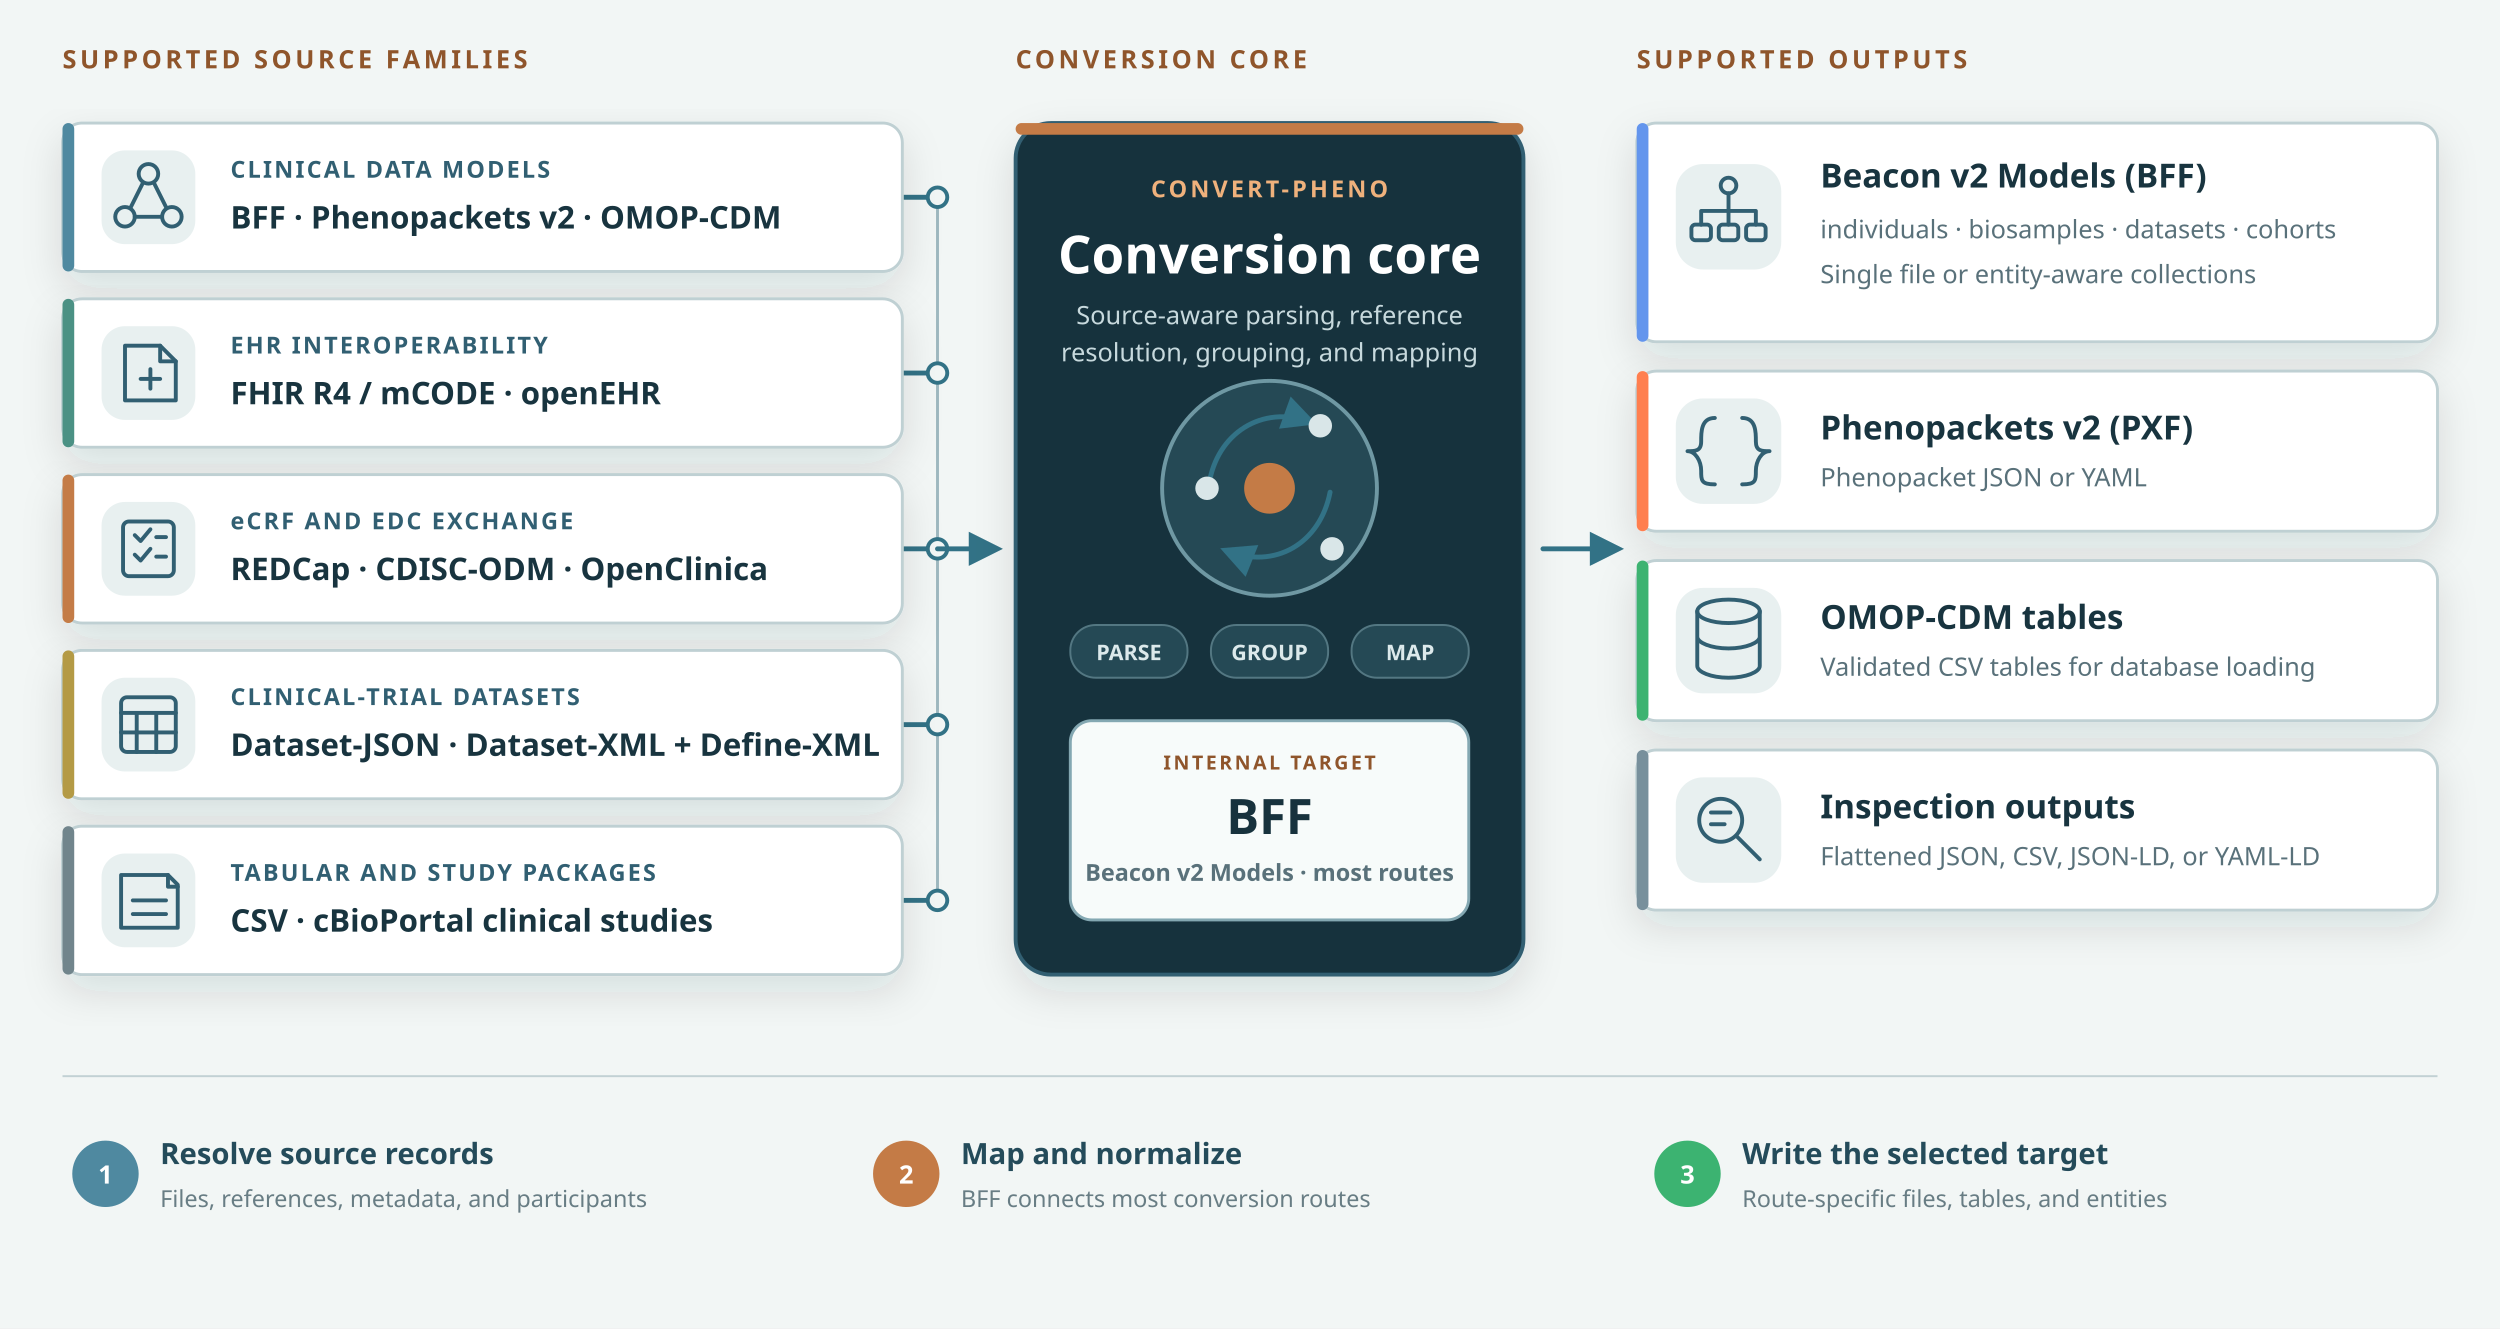
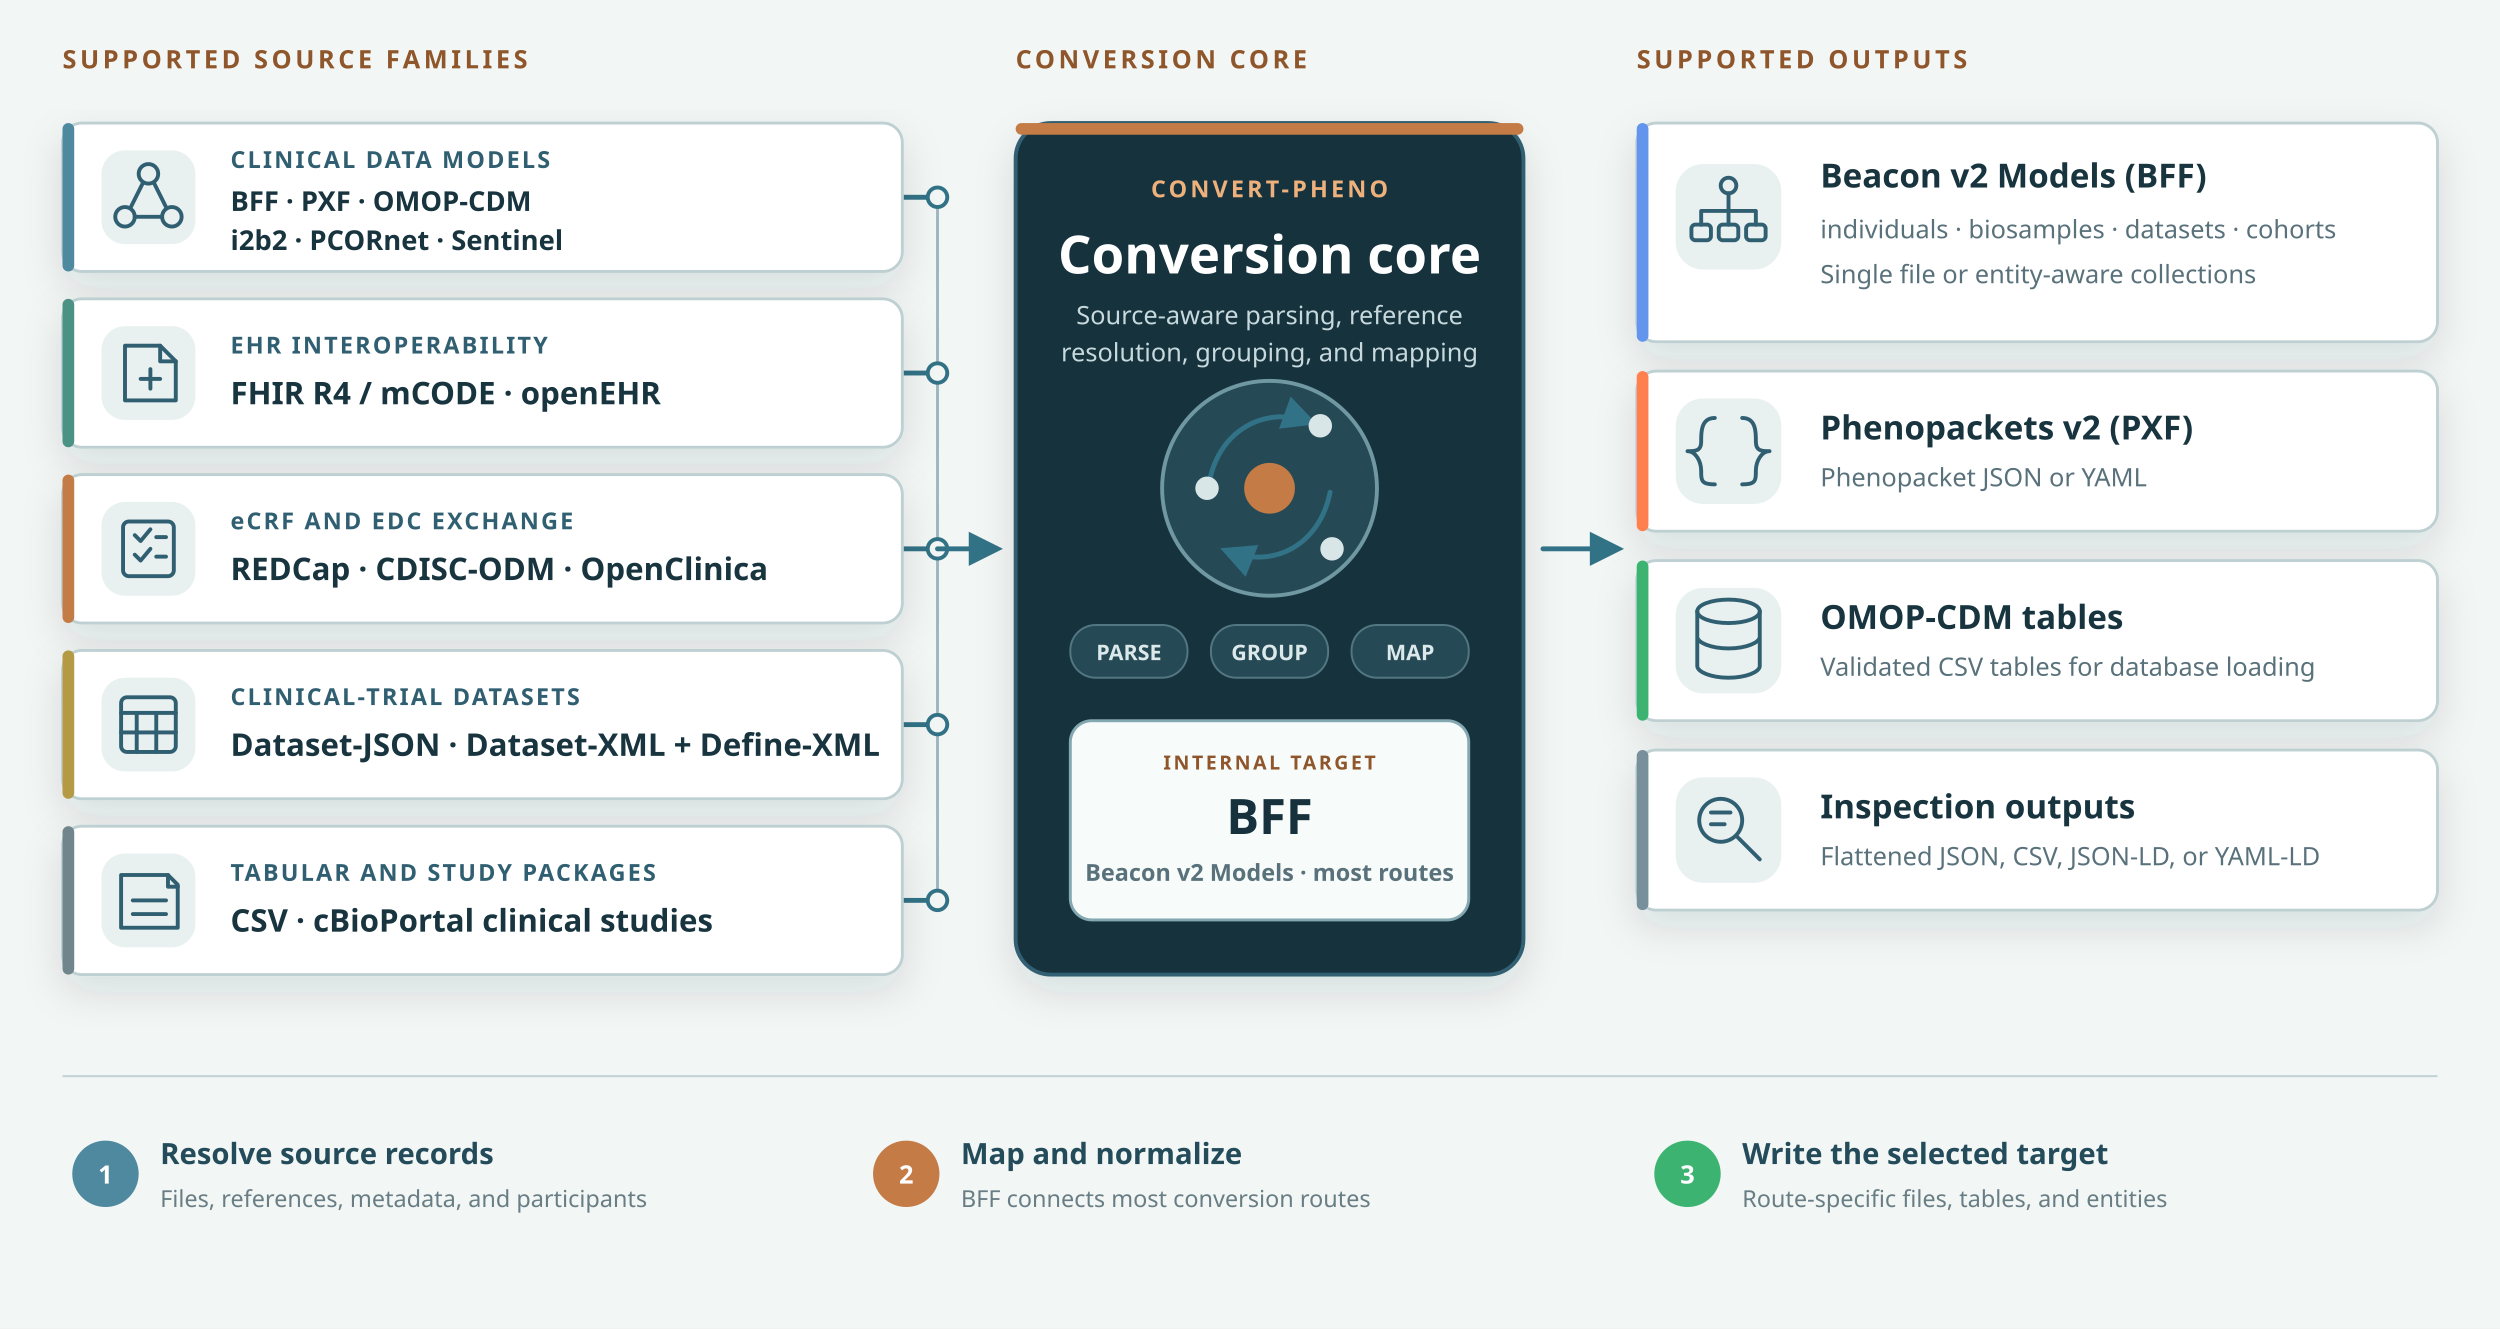
<svg xmlns="http://www.w3.org/2000/svg" viewBox="0 0 1280 680" role="img" aria-labelledby="diagram-title diagram-description">
  <defs>
    <filter id="soft-shadow" x="-20%" y="-20%" width="140%" height="155%">
      <feDropShadow dx="0" dy="8" stdDeviation="10" flood-color="#17323d" flood-opacity=".12" />
    </filter>
    <marker id="flow-arrow" viewBox="0 0 10 10" refX="8" refY="5" markerWidth="7" markerHeight="7" orient="auto">
      <path d="M0 0L10 5L0 10Z" fill="#327286" />
    </marker>
  </defs>
  <style>
    .background { fill: #f2f6f5; }
    .card { fill: #ffffff; stroke: #bfd0d3; stroke-width: 1.5; }
    .core { fill: #17323d; stroke: #315f72; stroke-width: 2; }
    .pivot { fill: #f7fbfa; stroke: #84a8b2; stroke-width: 1.5; }
    .icon-surface { fill: #e8f0f0; }
    .icon-line { fill: none; stroke: #315f72; stroke-width: 2; stroke-linecap: round; stroke-linejoin: round; }
    .flow { fill: none; stroke: #327286; stroke-width: 2.5; stroke-linecap: round; stroke-linejoin: round; }
    .flow-muted { fill: none; stroke: #9eb8bf; stroke-width: 1.5; }
    .junction { fill: #f2f6f5; stroke: #327286; stroke-width: 2; }
    .rule { stroke: #c2d1d4; stroke-width: 1; }
    .section { fill: #8f552b; font: 800 13px "Noto Sans", "DejaVu Sans", sans-serif; letter-spacing: 1.8px; }
    .category { fill: #315f72; font: 800 12px "Noto Sans", "DejaVu Sans", sans-serif; letter-spacing: 1.1px; }
    .formats { fill: #18343f; font: 700 16px "Noto Sans", "DejaVu Sans", sans-serif; }
+     .formats-small { fill: #18343f; font: 700 14px "Noto Sans", "DejaVu Sans", sans-serif; }
    .core-section { fill: #efb17c; font: 800 12px "Noto Sans", "DejaVu Sans", sans-serif; letter-spacing: 1.6px; }
    .core-title { fill: #ffffff; font: 800 27px "Noto Sans", "DejaVu Sans", sans-serif; }
    .core-detail { fill: #c7d9dd; font: 400 13px "Noto Sans", "DejaVu Sans", sans-serif; }
    .chip { fill: #254955; stroke: #537782; }
    .chip-text { fill: #dce9eb; font: 700 11px "Noto Sans", "DejaVu Sans", sans-serif; }
    .pivot-kicker { fill: #8f552b; font: 800 10px "Noto Sans", "DejaVu Sans", sans-serif; letter-spacing: 1.3px; }
    .pivot-name { fill: #17323d; font: 800 25px "Noto Sans", "DejaVu Sans", sans-serif; }
    .pivot-detail { fill: #59717a; font: 600 12px "Noto Sans", "DejaVu Sans", sans-serif; }
    .output-title { fill: #18343f; font: 800 17px "Noto Sans", "DejaVu Sans", sans-serif; }
    .output-detail { fill: #59717a; font: 400 13px "Noto Sans", "DejaVu Sans", sans-serif; }
    .step-number { fill: #ffffff; font: 800 13px "Noto Sans", "DejaVu Sans", sans-serif; }
    .step-title { fill: #244b5a; font: 800 15px "Noto Sans", "DejaVu Sans", sans-serif; }
    .step-detail { fill: #687d84; font: 400 12px "Noto Sans", "DejaVu Sans", sans-serif; }
    .accent-blue { fill: #4f89a0; }
    .accent-teal { fill: #4c9184; }
    .accent-orange { fill: #c47b46; }
    .accent-gold { fill: #b49a45; }
    .accent-slate { fill: #71858c; }
    .accent-bff { fill: #6495ed; }
    .accent-pxf { fill: #ff7f50; }
    .accent-omop { fill: #3cb371; }
    .accent-inspect { fill: #78909c; }

    @media (prefers-color-scheme: dark) {
      .background { fill: #13242b; }
      .card { fill: #1c3139; stroke: #48636c; }
      .pivot { fill: #203841; stroke: #75afc0; }
      .icon-surface { fill: #29424a; }
      .icon-line { stroke: #b9d1d6; }
      .flow { stroke: #75afc0; }
      .flow-muted { stroke: #4b6871; }
      .junction { fill: #13242b; stroke: #75afc0; }
      .rule { stroke: #405b64; }
      .section { fill: #e5a36c; }
      .category { fill: #96bfca; }
      .formats,
+       .formats-small,
      .output-title,
      .step-title { fill: #edf5f5; }
      .output-detail,
      .step-detail { fill: #b7cbd0; }
      .pivot-kicker { fill: #e5a36c; }
      .pivot-name { fill: #edf5f5; }
      .pivot-detail { fill: #b7cbd0; }
      .chip { fill: #294b57; stroke: #63838d; }
    }
  </style>
  <rect class="background" width="1280" height="680" />
  <text class="section" x="32" y="35">SUPPORTED SOURCE FAMILIES</text>
  <text class="section" x="520" y="35">CONVERSION CORE</text>
  <text class="section" x="838" y="35">SUPPORTED OUTPUTS</text>
  <path class="flow-muted" d="M480 101V461" />
  <path class="flow" d="M462 101H480M462 191H480M462 281H480M462 371H480M462 461H480" />
  <circle class="junction" cx="480" cy="101" r="5" />
  <circle class="junction" cx="480" cy="191" r="5" />
  <circle class="junction" cx="480" cy="281" r="5" />
  <circle class="junction" cx="480" cy="371" r="5" />
  <circle class="junction" cx="480" cy="461" r="5" />
  <path class="flow" d="M480 281H510" marker-end="url(#flow-arrow)" />
  <g filter="url(#soft-shadow)">
    <rect class="card" x="32" y="63" width="430" height="76" rx="10" />
    <rect class="accent-blue" x="32" y="63" width="6" height="76" rx="3" />
  </g>
  <rect class="icon-surface" x="52" y="77" width="48" height="48" rx="12" />
  <g class="icon-line">
    <circle cx="76" cy="89" r="5" />
    <circle cx="64" cy="111" r="5" />
    <circle cx="88" cy="111" r="5" />
    <path d="M73 94L67 106M79 94L85 106M69 111H83" />
  </g>
-   <text class="category" x="118" y="91">CLINICAL DATA MODELS</text>
-   <text class="formats" x="118" y="117">BFF · Phenopackets v2 · OMOP-CDM</text>
+   <text class="category" x="118" y="86">CLINICAL DATA MODELS</text>
+   <text class="formats-small" x="118" y="108">BFF · PXF · OMOP-CDM</text>
+   <text class="formats-small" x="118" y="128">i2b2 · PCORnet · Sentinel</text>
  <g filter="url(#soft-shadow)">
    <rect class="card" x="32" y="153" width="430" height="76" rx="10" />
    <rect class="accent-teal" x="32" y="153" width="6" height="76" rx="3" />
  </g>
  <rect class="icon-surface" x="52" y="167" width="48" height="48" rx="12" />
  <g class="icon-line">
    <path d="M64 177H82L90 185V205H64Z" />
    <path d="M82 177V185H90" />
    <path d="M72 194H82M77 189V199" />
  </g>
  <text class="category" x="118" y="181">EHR INTEROPERABILITY</text>
  <text class="formats" x="118" y="207">FHIR R4 / mCODE · openEHR</text>
  <g filter="url(#soft-shadow)">
    <rect class="card" x="32" y="243" width="430" height="76" rx="10" />
    <rect class="accent-orange" x="32" y="243" width="6" height="76" rx="3" />
  </g>
  <rect class="icon-surface" x="52" y="257" width="48" height="48" rx="12" />
  <g class="icon-line">
    <rect x="63" y="267" width="26" height="28" rx="3" />
    <path d="M69 274L72 277L77 271M80 275H85M69 284L72 287L77 281M80 285H85" />
  </g>
  <text class="category" x="118" y="271">eCRF AND EDC EXCHANGE</text>
  <text class="formats" x="118" y="297">REDCap · CDISC-ODM · OpenClinica</text>
  <g filter="url(#soft-shadow)">
    <rect class="card" x="32" y="333" width="430" height="76" rx="10" />
    <rect class="accent-gold" x="32" y="333" width="6" height="76" rx="3" />
  </g>
  <rect class="icon-surface" x="52" y="347" width="48" height="48" rx="12" />
  <g class="icon-line">
    <rect x="62" y="357" width="28" height="28" rx="3" />
    <path d="M62 365H90M70 365V385M80 365V385M62 375H90" />
  </g>
  <text class="category" x="118" y="361">CLINICAL-TRIAL DATASETS</text>
  <text class="formats" x="118" y="387">Dataset-JSON · Dataset-XML + Define-XML</text>
  <g filter="url(#soft-shadow)">
    <rect class="card" x="32" y="423" width="430" height="76" rx="10" />
    <rect class="accent-slate" x="32" y="423" width="6" height="76" rx="3" />
  </g>
  <rect class="icon-surface" x="52" y="437" width="48" height="48" rx="12" />
  <g class="icon-line">
    <path d="M62 448H86L91 453V475H62Z" />
    <path d="M86 448V454H91M68 461H85M68 468H85" />
  </g>
  <text class="category" x="118" y="451">TABULAR AND STUDY PACKAGES</text>
  <text class="formats" x="118" y="477">CSV · cBioPortal clinical studies</text>
  <g filter="url(#soft-shadow)">
    <rect class="core" x="520" y="63" width="260" height="436" rx="18" />
  </g>
  <rect class="accent-orange" x="520" y="63" width="260" height="6" rx="3" />
  <text class="core-section" x="650" y="101" text-anchor="middle">CONVERT-PHENO</text>
  <text class="core-title" x="650" y="140" text-anchor="middle">Conversion core</text>
  <text class="core-detail" x="650" y="166" text-anchor="middle">Source-aware parsing, reference</text>
  <text class="core-detail" x="650" y="185" text-anchor="middle">resolution, grouping, and mapping</text>
  <circle cx="650" cy="250" r="55" fill="#254955" stroke="#6f98a3" stroke-width="2" />
  <path class="flow" d="M619 248C623 222 646 207 671 216" marker-end="url(#flow-arrow)" />
  <path class="flow" d="M681 252C676 278 653 292 628 282" marker-end="url(#flow-arrow)" />
  <circle cx="650" cy="250" r="13" fill="#c47b46" />
  <circle cx="618" cy="250" r="6" fill="#d9e6e8" />
  <circle cx="676" cy="218" r="6" fill="#d9e6e8" />
  <circle cx="682" cy="281" r="6" fill="#d9e6e8" />
  <rect class="chip" x="548" y="320" width="60" height="27" rx="13" />
  <rect class="chip" x="620" y="320" width="60" height="27" rx="13" />
  <rect class="chip" x="692" y="320" width="60" height="27" rx="13" />
  <text class="chip-text" x="578" y="338" text-anchor="middle">PARSE</text>
  <text class="chip-text" x="650" y="338" text-anchor="middle">GROUP</text>
  <text class="chip-text" x="722" y="338" text-anchor="middle">MAP</text>
  <rect class="pivot" x="548" y="369" width="204" height="102" rx="11" />
  <text class="pivot-kicker" x="650" y="394" text-anchor="middle">INTERNAL TARGET</text>
  <text class="pivot-name" x="650" y="427" text-anchor="middle">BFF</text>
  <text class="pivot-detail" x="650" y="451" text-anchor="middle">Beacon v2 Models · most routes</text>
  <path class="flow" d="M790 281H828" marker-end="url(#flow-arrow)" />
  <g filter="url(#soft-shadow)">
    <rect class="card" x="838" y="63" width="410" height="112" rx="10" />
    <rect class="accent-bff" x="838" y="63" width="6" height="112" rx="3" />
  </g>
  <rect class="icon-surface" x="858" y="84" width="54" height="54" rx="14" />
  <g class="icon-line">
    <circle cx="885" cy="95" r="4" />
    <path d="M885 99V108M871 108H899M871 108V115M885 108V115M899 108V115" />
    <rect x="866" y="115" width="10" height="8" rx="2" />
    <rect x="880" y="115" width="10" height="8" rx="2" />
    <rect x="894" y="115" width="10" height="8" rx="2" />
  </g>
  <text class="output-title" x="932" y="96">Beacon v2 Models (BFF)</text>
  <text class="output-detail" x="932" y="122">individuals · biosamples · datasets · cohorts</text>
  <text class="output-detail" x="932" y="145">Single file or entity-aware collections</text>
  <g filter="url(#soft-shadow)">
    <rect class="card" x="838" y="190" width="410" height="82" rx="10" />
    <rect class="accent-pxf" x="838" y="190" width="6" height="82" rx="3" />
  </g>
  <rect class="icon-surface" x="858" y="204" width="54" height="54" rx="14" />
  <g class="icon-line">
    <path d="M878 214C871 214 871 221 871 226S868 231 864 231C868 231 871 236 871 241S871 248 878 248M892 214C899 214 899 221 899 226S902 231 906 231C902 231 899 236 899 241S899 248 892 248" />
  </g>
  <text class="output-title" x="932" y="225">Phenopackets v2 (PXF)</text>
  <text class="output-detail" x="932" y="249">Phenopacket JSON or YAML</text>
  <g filter="url(#soft-shadow)">
    <rect class="card" x="838" y="287" width="410" height="82" rx="10" />
    <rect class="accent-omop" x="838" y="287" width="6" height="82" rx="3" />
  </g>
  <rect class="icon-surface" x="858" y="301" width="54" height="54" rx="14" />
  <g class="icon-line">
    <ellipse cx="885" cy="313" rx="16" ry="6" />
    <path d="M869 313V341C869 344 876 347 885 347S901 344 901 341V313M869 326C869 329 876 332 885 332S901 329 901 326" />
  </g>
  <text class="output-title" x="932" y="322">OMOP-CDM tables</text>
  <text class="output-detail" x="932" y="346">Validated CSV tables for database loading</text>
  <g filter="url(#soft-shadow)">
    <rect class="card" x="838" y="384" width="410" height="82" rx="10" />
    <rect class="accent-inspect" x="838" y="384" width="6" height="82" rx="3" />
  </g>
  <rect class="icon-surface" x="858" y="398" width="54" height="54" rx="14" />
  <g class="icon-line">
    <circle cx="881" cy="420" r="11" />
    <path d="M889 428L901 440M876 416H886M876 422H883" />
  </g>
  <text class="output-title" x="932" y="419">Inspection outputs</text>
  <text class="output-detail" x="932" y="443">Flattened JSON, CSV, JSON-LD, or YAML-LD</text>
  <path class="rule" d="M32 551H1248" />
  <circle class="accent-blue" cx="54" cy="601" r="17" />
  <text class="step-number" x="54" y="606" text-anchor="middle">1</text>
  <text class="step-title" x="82" y="596">Resolve source records</text>
  <text class="step-detail" x="82" y="618">Files, references, metadata, and participants</text>
  <circle class="accent-orange" cx="464" cy="601" r="17" />
  <text class="step-number" x="464" y="606" text-anchor="middle">2</text>
  <text class="step-title" x="492" y="596">Map and normalize</text>
  <text class="step-detail" x="492" y="618">BFF connects most conversion routes</text>
  <circle class="accent-omop" cx="864" cy="601" r="17" />
  <text class="step-number" x="864" y="606" text-anchor="middle">3</text>
  <text class="step-title" x="892" y="596">Write the selected target</text>
  <text class="step-detail" x="892" y="618">Route-specific files, tables, and entities</text>
</svg>
